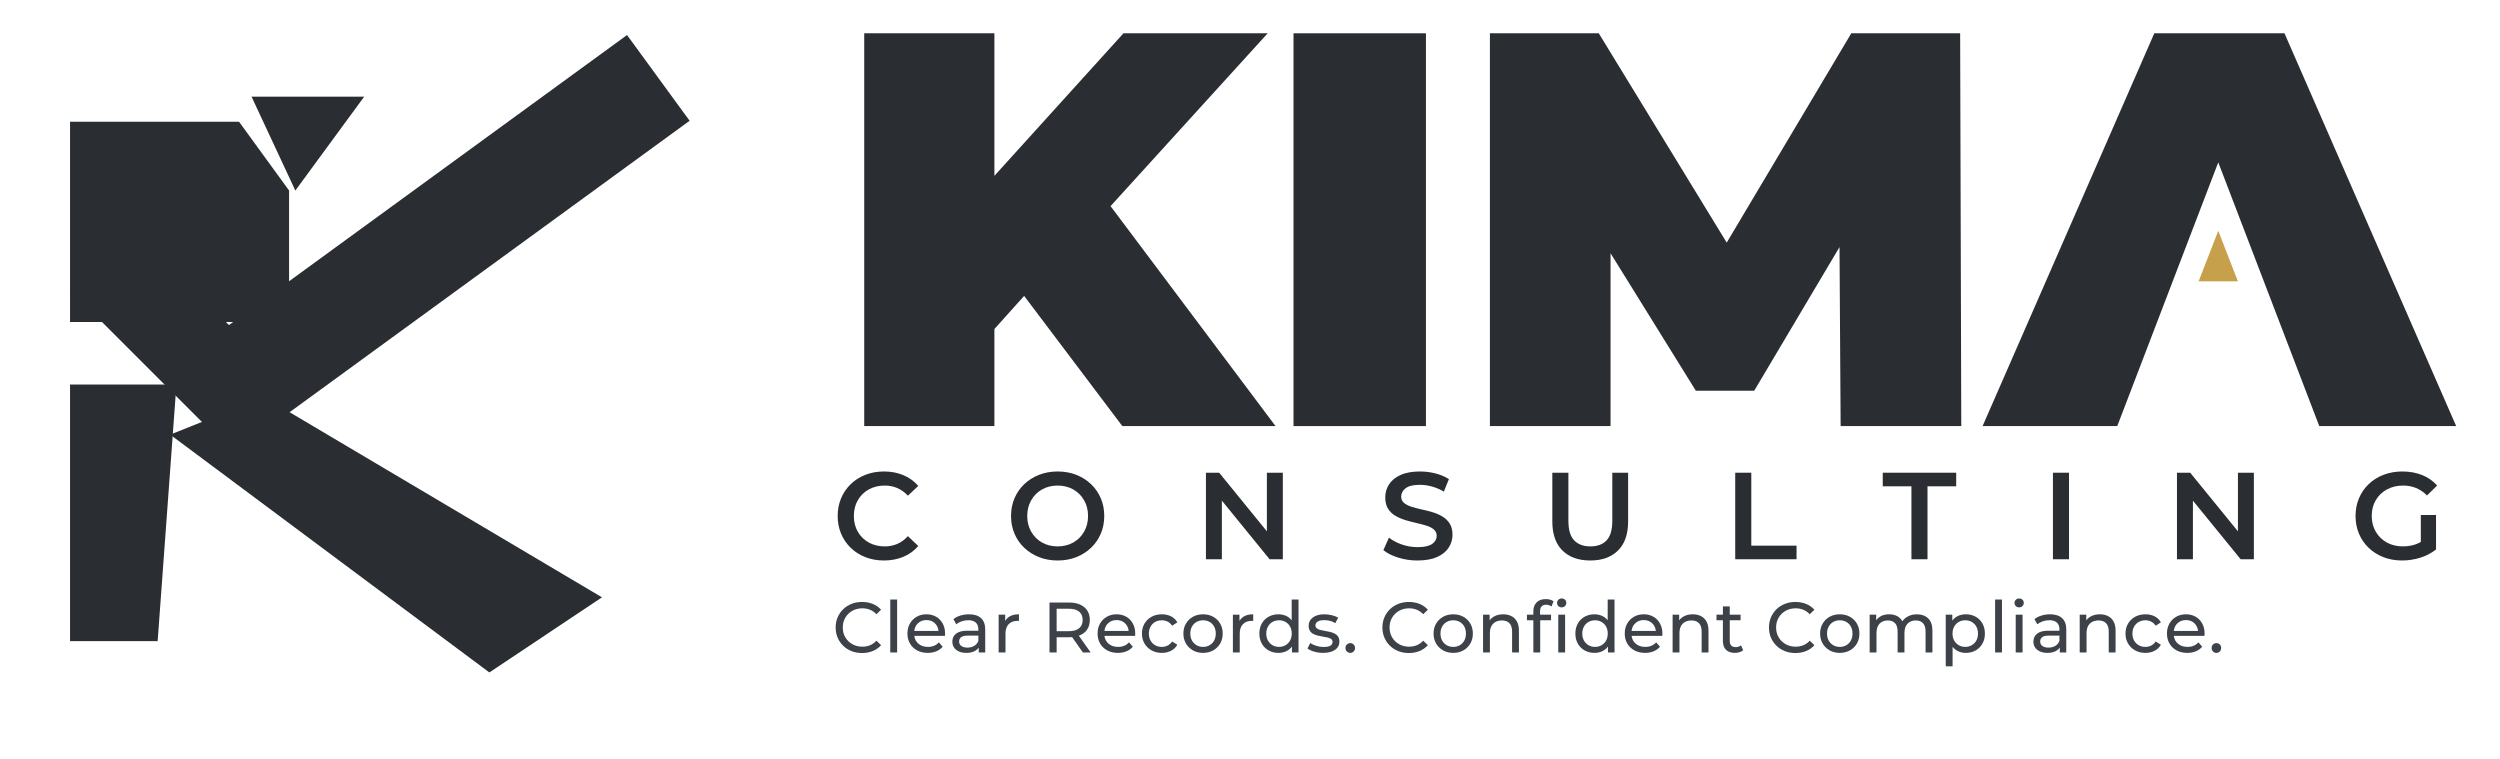
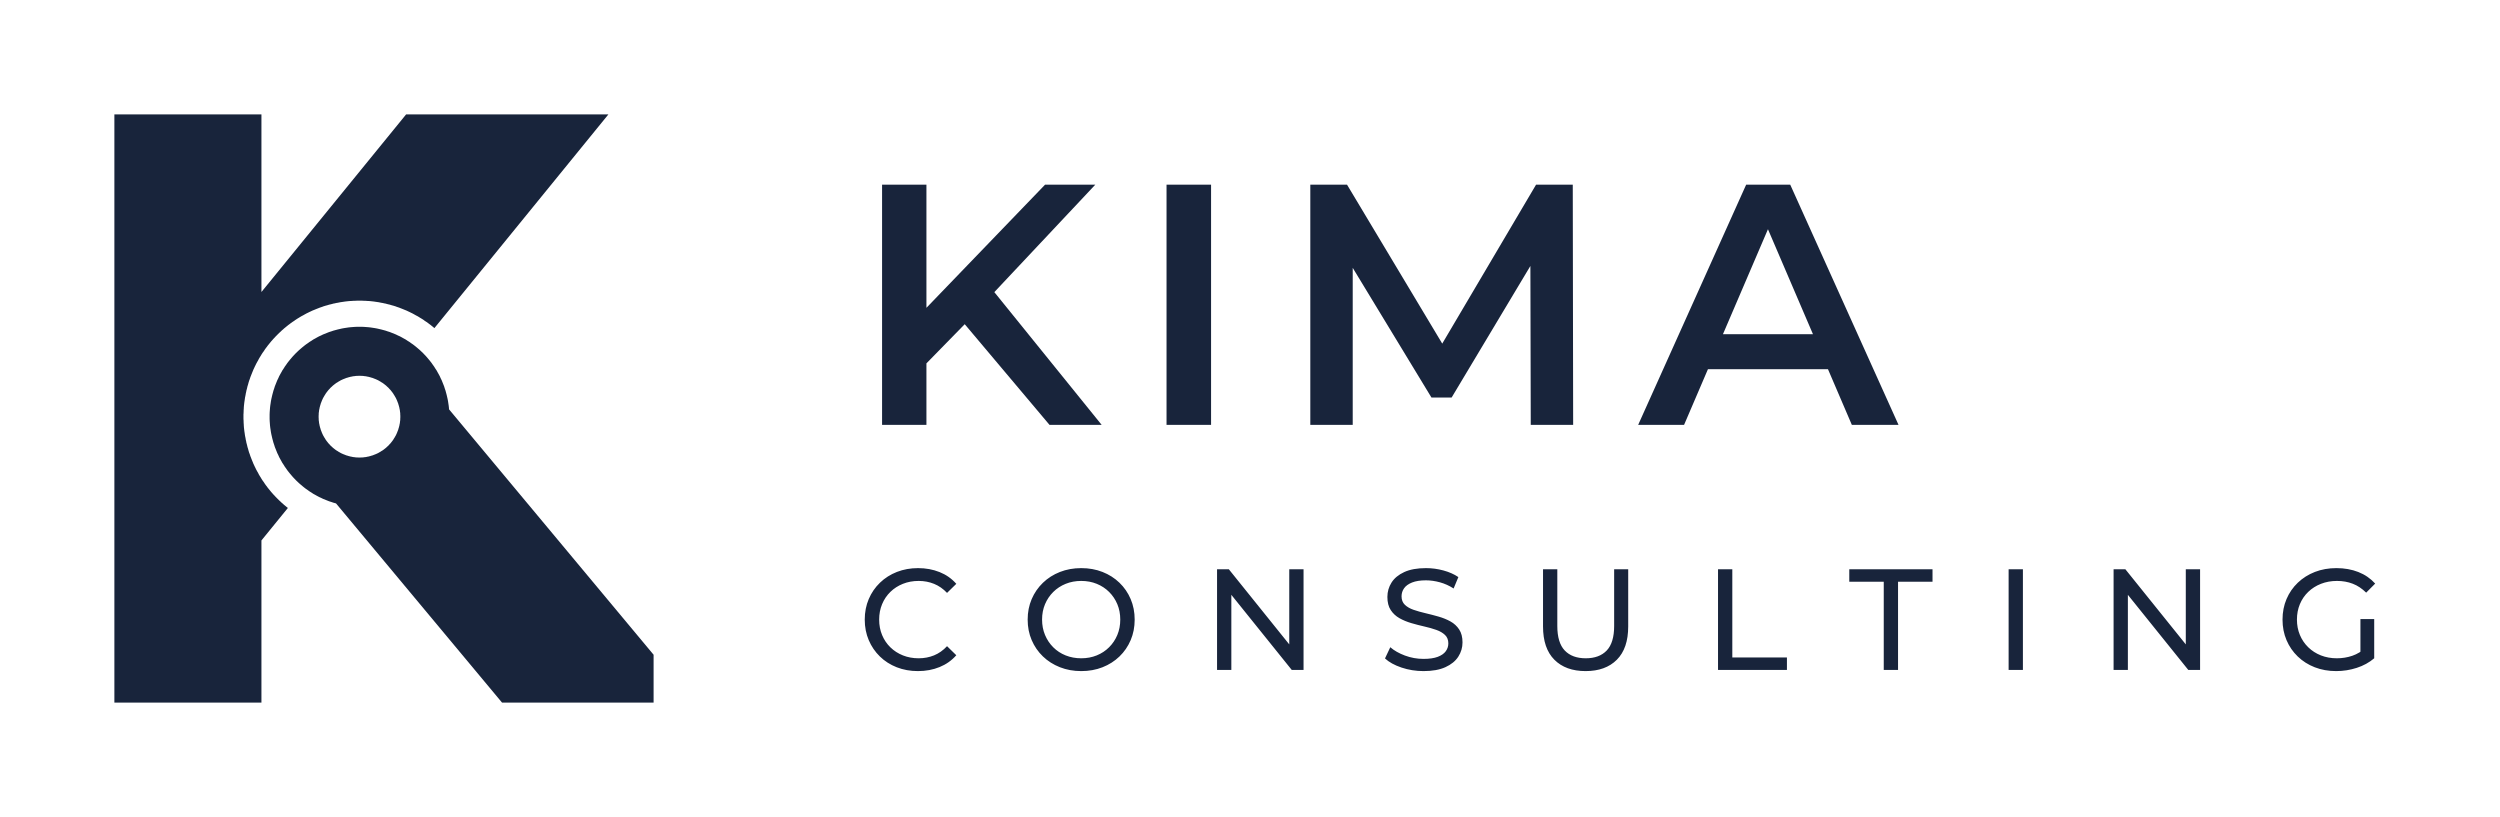
- <svg xmlns="http://www.w3.org/2000/svg" viewBox="0 0 751 228" width="751" height="228" role="img" aria-label="KIMA CONSULTING">
-   <g transform="translate(6,14) scale(0.94)">
-     <path fill="#2A2E33" d="M16 24 H70 L86 46 V88 H16 Z" />
-     <path fill="#2A2E33" d="M74 16 H110 L88 46 Z" />
-     <path fill="#2A2E33" d="M85.9 108.1 L35.9 58.1 L16.1 77.9 L66.1 127.9 Z" />
-     <path fill="#2A2E33" d="M74.0 125.7 L214.0 23.7 L194.0 -3.7 L54.0 98.3 Z" />
-     <path fill="#2A2E33" d="M48 124 L78 112 L186 176 L150 200 Z" />
-     <path fill="#2A2E33" d="M16 108 H50 L44 190 H16 Z" />
+ <svg xmlns="http://www.w3.org/2000/svg" viewBox="0 0 306 100">
+   <g transform="translate(-6 0) scale(1)">
+     <path d="M20.00 86.00 L38.00 86.00 L38.00 66.15 L41.24 62.17 L41.23 62.17 L41.02 62.00 L40.96 61.95 L40.75 61.78 L40.70 61.73 L40.49 61.55 L40.43 61.49 L40.24 61.31 L40.18 61.26 L39.99 61.07 L39.93 61.01 L39.74 60.82 L39.69 60.76 L39.51 60.57 L39.45 60.51 L39.27 60.30 L39.22 60.25 L39.05 60.04 L39.00 59.98 L38.83 59.77 L38.78 59.71 L38.62 59.49 L38.57 59.43 L38.41 59.21 L38.37 59.14 L38.22 58.92 L38.17 58.86 L38.02 58.63 L37.98 58.56 L37.84 58.33 L37.80 58.27 L37.66 58.03 L37.63 57.96 L37.50 57.73 L37.46 57.66 L37.33 57.42 L37.30 57.35 L37.18 57.11 L37.15 57.04 L37.03 56.79 L37.00 56.72 L36.90 56.47 L36.87 56.40 L36.77 56.15 L36.74 56.07 L36.64 55.82 L36.62 55.75 L36.53 55.49 L36.50 55.42 L36.42 55.16 L36.40 55.08 L36.33 54.83 L36.30 54.75 L36.24 54.49 L36.22 54.41 L36.15 54.15 L36.14 54.07 L36.08 53.81 L36.07 53.73 L36.02 53.47 L36.00 53.39 L35.96 53.12 L35.95 53.04 L35.91 52.78 L35.90 52.70 L35.87 52.43 L35.86 52.35 L35.84 52.08 L35.84 52.01 L35.82 51.74 L35.82 51.66 L35.81 51.39 L35.80 51.31 L35.80 51.04 L35.80 50.96 L35.80 50.69 L35.81 50.61 L35.82 50.34 L35.82 50.26 L35.84 49.99 L35.84 49.92 L35.86 49.65 L35.87 49.57 L35.90 49.30 L35.91 49.22 L35.95 48.96 L35.96 48.88 L36.00 48.61 L36.02 48.53 L36.07 48.27 L36.08 48.19 L36.14 47.93 L36.15 47.85 L36.22 47.59 L36.24 47.51 L36.30 47.25 L36.33 47.17 L36.40 46.92 L36.42 46.84 L36.50 46.58 L36.53 46.51 L36.62 46.25 L36.64 46.18 L36.74 45.93 L36.77 45.85 L36.87 45.60 L36.90 45.53 L37.00 45.28 L37.03 45.21 L37.15 44.96 L37.18 44.89 L37.30 44.65 L37.33 44.58 L37.46 44.34 L37.50 44.27 L37.63 44.04 L37.66 43.97 L37.80 43.73 L37.84 43.67 L37.98 43.44 L38.02 43.37 L38.17 43.14 L38.22 43.08 L38.37 42.86 L38.41 42.79 L38.57 42.57 L38.62 42.51 L38.78 42.29 L38.83 42.23 L39.00 42.02 L39.05 41.96 L39.22 41.75 L39.27 41.70 L39.45 41.49 L39.51 41.43 L39.69 41.24 L39.74 41.18 L39.93 40.99 L39.99 40.93 L40.18 40.74 L40.24 40.69 L40.43 40.51 L40.49 40.45 L40.70 40.27 L40.75 40.22 L40.96 40.05 L41.02 40.00 L41.23 39.83 L41.29 39.78 L41.51 39.62 L41.57 39.57 L41.79 39.41 L41.86 39.37 L42.08 39.22 L42.14 39.17 L42.37 39.02 L42.44 38.98 L42.67 38.84 L42.73 38.80 L42.97 38.66 L43.04 38.63 L43.27 38.50 L43.34 38.46 L43.58 38.33 L43.65 38.30 L43.89 38.18 L43.96 38.15 L44.21 38.03 L44.28 38.00 L44.53 37.90 L44.60 37.87 L44.85 37.77 L44.93 37.74 L45.18 37.64 L45.25 37.62 L45.51 37.53 L45.58 37.50 L45.84 37.42 L45.92 37.40 L46.17 37.33 L46.25 37.30 L46.51 37.24 L46.59 37.22 L46.85 37.15 L46.93 37.14 L47.19 37.08 L47.27 37.07 L47.53 37.02 L47.61 37.00 L47.88 36.96 L47.96 36.95 L48.22 36.91 L48.30 36.90 L48.57 36.87 L48.65 36.86 L48.92 36.84 L48.99 36.84 L49.26 36.82 L49.34 36.82 L49.61 36.81 L49.69 36.80 L49.96 36.80 L50.04 36.80 L50.31 36.80 L50.39 36.81 L50.66 36.82 L50.74 36.82 L51.01 36.84 L51.08 36.84 L51.35 36.86 L51.43 36.87 L51.70 36.90 L51.78 36.91 L52.04 36.95 L52.12 36.96 L52.39 37.00 L52.47 37.02 L52.73 37.07 L52.81 37.08 L53.07 37.14 L53.15 37.15 L53.41 37.22 L53.49 37.24 L53.75 37.30 L53.83 37.33 L54.08 37.40 L54.16 37.42 L54.42 37.50 L54.49 37.53 L54.75 37.62 L54.82 37.64 L55.07 37.74 L55.15 37.77 L55.40 37.87 L55.47 37.90 L55.72 38.00 L55.79 38.03 L56.04 38.15 L56.11 38.18 L56.35 38.30 L56.42 38.33 L56.66 38.46 L56.73 38.50 L56.96 38.63 L57.03 38.66 L57.27 38.80 L57.33 38.84 L57.56 38.98 L57.63 39.02 L57.86 39.17 L57.92 39.22 L58.14 39.37 L58.21 39.41 L58.43 39.57 L58.49 39.62 L58.71 39.78 L58.77 39.83 L58.98 40.00 L59.04 40.05 L59.17 40.16 L80.47 14.00 L55.71 14.00 L38.00 35.74 L38.00 14.00 L20.00 14.00 L20.00 86.00Z" fill="#18243B" fill-rule="evenodd" />
+     <path d="M60.95 49.92 L60.92 49.65 L60.88 49.39 L60.84 49.12 L60.79 48.85 L60.73 48.59 L60.67 48.33 L60.60 48.07 L60.53 47.81 L60.44 47.55 L60.36 47.29 L60.26 47.04 L60.16 46.79 L60.06 46.54 L59.94 46.30 L59.83 46.05 L59.70 45.81 L59.57 45.58 L59.44 45.34 L59.29 45.12 L59.15 44.89 L58.99 44.67 L58.84 44.45 L58.67 44.23 L58.50 44.02 L58.33 43.82 L58.15 43.61 L57.97 43.42 L57.78 43.22 L57.58 43.03 L57.39 42.85 L57.18 42.67 L56.98 42.50 L56.77 42.33 L56.55 42.16 L56.33 42.01 L56.11 41.85 L55.88 41.71 L55.66 41.56 L55.42 41.43 L55.19 41.30 L54.95 41.17 L54.70 41.06 L54.46 40.94 L54.21 40.84 L53.96 40.74 L53.71 40.64 L53.45 40.56 L53.19 40.47 L52.93 40.40 L52.67 40.33 L52.41 40.27 L52.15 40.21 L51.88 40.16 L51.61 40.12 L51.35 40.08 L51.08 40.05 L50.81 40.03 L50.54 40.01 L50.27 40.00 L50.00 40.00 L49.73 40.00 L49.46 40.01 L49.19 40.03 L48.92 40.05 L48.65 40.08 L48.39 40.12 L48.12 40.16 L47.85 40.21 L47.59 40.27 L47.33 40.33 L47.07 40.40 L46.81 40.47 L46.55 40.56 L46.29 40.64 L46.04 40.74 L45.79 40.84 L45.54 40.94 L45.30 41.06 L45.05 41.17 L44.81 41.30 L44.58 41.43 L44.34 41.56 L44.12 41.71 L43.89 41.85 L43.67 42.01 L43.45 42.16 L43.23 42.33 L43.02 42.50 L42.82 42.67 L42.61 42.85 L42.42 43.03 L42.22 43.22 L42.03 43.42 L41.85 43.61 L41.67 43.82 L41.50 44.02 L41.33 44.23 L41.16 44.45 L41.01 44.67 L40.85 44.89 L40.71 45.12 L40.56 45.34 L40.43 45.58 L40.30 45.81 L40.17 46.05 L40.06 46.30 L39.94 46.54 L39.84 46.79 L39.74 47.04 L39.64 47.29 L39.56 47.55 L39.47 47.81 L39.40 48.07 L39.33 48.33 L39.27 48.59 L39.21 48.85 L39.16 49.12 L39.12 49.39 L39.08 49.65 L39.05 49.92 L39.03 50.19 L39.01 50.46 L39.00 50.73 L39.00 51.00 L39.00 51.27 L39.01 51.54 L39.03 51.81 L39.05 52.08 L39.08 52.35 L39.12 52.61 L39.16 52.88 L39.21 53.15 L39.27 53.41 L39.33 53.67 L39.40 53.93 L39.47 54.19 L39.56 54.45 L39.64 54.71 L39.74 54.96 L39.84 55.21 L39.94 55.46 L40.06 55.70 L40.17 55.95 L40.30 56.19 L40.43 56.42 L40.56 56.66 L40.71 56.88 L40.85 57.11 L41.01 57.33 L41.16 57.55 L41.33 57.77 L41.50 57.98 L41.67 58.18 L41.85 58.39 L42.03 58.58 L42.22 58.78 L42.42 58.97 L42.61 59.15 L42.82 59.33 L43.02 59.50 L43.23 59.67 L43.45 59.84 L43.67 59.99 L43.89 60.15 L44.12 60.29 L44.34 60.44 L44.58 60.57 L44.81 60.70 L45.05 60.83 L45.30 60.94 L45.54 61.06 L45.79 61.16 L46.04 61.26 L46.29 61.36 L46.55 61.44 L46.81 61.53 L47.07 61.60 L47.13 61.62 L67.45 86.00 L86.00 86.00 L86.00 80.14 L60.96 50.10 L60.95 49.92ZM55.00 51.12 L54.99 51.25 L54.99 51.37 L54.98 51.49 L54.96 51.61 L54.95 51.73 L54.93 51.85 L54.90 51.98 L54.88 52.10 L54.85 52.21 L54.82 52.33 L54.78 52.45 L54.75 52.57 L54.71 52.68 L54.66 52.80 L54.62 52.91 L54.57 53.03 L54.52 53.14 L54.47 53.25 L54.41 53.36 L54.35 53.46 L54.29 53.57 L54.22 53.67 L54.16 53.78 L54.09 53.88 L54.02 53.98 L53.94 54.08 L53.87 54.17 L53.79 54.27 L53.70 54.36 L53.62 54.45 L53.54 54.54 L53.45 54.62 L53.36 54.70 L53.27 54.79 L53.17 54.87 L53.08 54.94 L52.98 55.02 L52.88 55.09 L52.78 55.16 L52.67 55.22 L52.57 55.29 L52.46 55.35 L52.36 55.41 L52.25 55.47 L52.14 55.52 L52.03 55.57 L51.91 55.62 L51.80 55.66 L51.68 55.71 L51.57 55.75 L51.45 55.78 L51.33 55.82 L51.21 55.85 L51.10 55.88 L50.98 55.90 L50.85 55.93 L50.73 55.95 L50.61 55.96 L50.49 55.98 L50.37 55.99 L50.25 55.99 L50.12 56.00 L50.00 56.00 L49.88 56.00 L49.75 55.99 L49.63 55.99 L49.51 55.98 L49.39 55.96 L49.27 55.95 L49.15 55.93 L49.02 55.90 L48.90 55.88 L48.79 55.85 L48.67 55.82 L48.55 55.78 L48.43 55.75 L48.32 55.71 L48.20 55.66 L48.09 55.62 L47.97 55.57 L47.86 55.52 L47.75 55.47 L47.64 55.41 L47.54 55.35 L47.43 55.29 L47.33 55.22 L47.22 55.16 L47.12 55.09 L47.02 55.02 L46.92 54.94 L46.83 54.87 L46.73 54.79 L46.64 54.70 L46.55 54.62 L46.46 54.54 L46.38 54.45 L46.30 54.36 L46.21 54.27 L46.13 54.17 L46.06 54.08 L45.98 53.98 L45.91 53.88 L45.84 53.78 L45.78 53.67 L45.71 53.57 L45.65 53.46 L45.59 53.36 L45.53 53.25 L45.48 53.14 L45.43 53.03 L45.38 52.91 L45.34 52.80 L45.29 52.68 L45.25 52.57 L45.22 52.45 L45.18 52.33 L45.15 52.21 L45.12 52.10 L45.10 51.98 L45.07 51.85 L45.05 51.73 L45.04 51.61 L45.02 51.49 L45.01 51.37 L45.01 51.25 L45.00 51.12 L45.00 51.00 L45.00 50.88 L45.01 50.75 L45.01 50.63 L45.02 50.51 L45.04 50.39 L45.05 50.27 L45.07 50.15 L45.10 50.02 L45.12 49.90 L45.15 49.79 L45.18 49.67 L45.22 49.55 L45.25 49.43 L45.29 49.32 L45.34 49.20 L45.38 49.09 L45.43 48.97 L45.48 48.86 L45.53 48.75 L45.59 48.64 L45.65 48.54 L45.71 48.43 L45.78 48.33 L45.84 48.22 L45.91 48.12 L45.98 48.02 L46.06 47.92 L46.13 47.83 L46.21 47.73 L46.30 47.64 L46.38 47.55 L46.46 47.46 L46.55 47.38 L46.64 47.30 L46.73 47.21 L46.83 47.13 L46.92 47.06 L47.02 46.98 L47.12 46.91 L47.22 46.84 L47.33 46.78 L47.43 46.71 L47.54 46.65 L47.64 46.59 L47.75 46.53 L47.86 46.48 L47.97 46.43 L48.09 46.38 L48.20 46.34 L48.32 46.29 L48.43 46.25 L48.55 46.22 L48.67 46.18 L48.79 46.15 L48.90 46.12 L49.02 46.10 L49.15 46.07 L49.27 46.05 L49.39 46.04 L49.51 46.02 L49.63 46.01 L49.75 46.01 L49.88 46.00 L50.00 46.00 L50.12 46.00 L50.25 46.01 L50.37 46.01 L50.49 46.02 L50.61 46.04 L50.73 46.05 L50.85 46.07 L50.98 46.10 L51.10 46.12 L51.21 46.15 L51.33 46.18 L51.45 46.22 L51.57 46.25 L51.68 46.29 L51.80 46.34 L51.91 46.38 L52.03 46.43 L52.14 46.48 L52.25 46.53 L52.36 46.59 L52.46 46.65 L52.57 46.71 L52.67 46.78 L52.78 46.84 L52.88 46.91 L52.98 46.98 L53.08 47.06 L53.17 47.13 L53.27 47.21 L53.36 47.30 L53.45 47.38 L53.54 47.46 L53.62 47.55 L53.70 47.64 L53.79 47.73 L53.87 47.83 L53.94 47.92 L54.02 48.02 L54.09 48.12 L54.16 48.22 L54.22 48.33 L54.29 48.43 L54.35 48.54 L54.41 48.64 L54.47 48.75 L54.52 48.86 L54.57 48.97 L54.62 49.09 L54.66 49.20 L54.71 49.32 L54.75 49.43 L54.78 49.55 L54.82 49.67 L54.85 49.79 L54.88 49.90 L54.90 50.02 L54.93 50.15 L54.95 50.27 L54.96 50.39 L54.98 50.51 L54.99 50.63 L54.99 50.75 L55.00 50.88 L55.00 51.00 L55.00 51.12Z" fill="#18243B" fill-rule="evenodd" />
  </g>
-   <path d="M57 0V700H289V446L519 700H776L496 392L790 0H517L342 232L289 173V0Z" fill="#2A2E33" transform="translate(250.00,128.00) scale(0.16857,-0.16857)" />
-   <path d="M57 0V700H293V0Z" fill="#2A2E33" transform="translate(378.96,128.00) scale(0.16857,-0.16857)" />
-   <path d="M57 0V700H251L479 327L701 700H895L897 0H682L680 319L528 63H424L272 308V0Z" fill="#2A2E33" transform="translate(437.96,128.00) scale(0.16857,-0.16857)" />
-   <path d="M -19 0 L 287 700 L 519 700 L 825 0 L 581 0 L 401 470 L 221 0 Z" fill="#2A2E33" transform="translate(598.77,128.00) scale(0.16857,-0.16857)" />
-   <path d="M 401 348 L 366 258 L 436 258 Z" fill="#C6A04A" transform="translate(598.77,128.00) scale(0.16857,-0.16857)" />
-   <path d="M418 -10Q338 -10 269.5 16.5Q201 43 150.5 91.5Q100 140 72.0 206.0Q44 272 44 350Q44 428 72.0 494.0Q100 560 150.5 608.5Q201 657 269.5 683.5Q338 710 419 710Q505 710 576.0 680.0Q647 650 696 593L612 514Q536 596 425 596Q352 596 295.5 564.5Q239 533 207.0 477.5Q175 422 175 350Q175 278 207.0 222.5Q239 167 295.5 135.5Q352 104 425 104Q537 104 612 187L696 107Q647 50 576.0 20.0Q505 -10 418 -10Z" fill="#2A2E33" transform="translate(250.00,168.00) scale(0.03714,-0.03714)" />
-   <path d="M421 -10Q340 -10 271.0 17.0Q202 44 151.0 92.5Q100 141 72.0 206.5Q44 272 44 350Q44 428 72.0 493.5Q100 559 151.0 607.5Q202 656 271.0 683.0Q340 710 421 710Q503 710 571.5 683.0Q640 656 691.0 607.5Q742 559 770.0 493.5Q798 428 798 350Q798 272 770.0 206.5Q742 141 691.0 92.5Q640 44 571.5 17.0Q503 -10 421 -10ZM421 104Q492 104 547.5 135.5Q603 167 635.0 223.0Q667 279 667 350Q667 421 635.0 477.0Q603 533 547.5 564.5Q492 596 421 596Q350 596 294.5 564.5Q239 533 207.0 477.0Q175 421 175 350Q175 279 207.0 223.0Q239 167 294.5 135.5Q350 104 421 104Z" fill="#2A2E33" transform="translate(302.08,168.00) scale(0.03714,-0.03714)" />
-   <path d="M94 0V700H201L587 226V700H716V0H609L223 474V0Z" fill="#2A2E33" transform="translate(358.77,168.00) scale(0.03714,-0.03714)" />
-   <path d="M311 -10Q229 -10 154.0 13.5Q79 37 35 74L80 175Q122 141 184.0 119.5Q246 98 311 98Q393 98 429.5 124.0Q466 150 466 189Q466 221 443.5 240.5Q421 260 384.0 271.5Q347 283 302.5 293.0Q258 303 213.5 316.5Q169 330 132.0 351.5Q95 373 72.5 409.0Q50 445 50 501Q50 558 80.5 605.5Q111 653 173.5 681.5Q236 710 332 710Q395 710 457.0 694.0Q519 678 565 648L524 547Q477 575 427.0 588.5Q377 602 331 602Q250 602 214.5 574.0Q179 546 179 507Q179 475 201.5 456.0Q224 437 261.0 425.0Q298 413 342.5 403.5Q387 394 431.0 381.0Q475 368 512.0 346.0Q549 324 571.5 288.5Q594 253 594 198Q594 142 563.5 94.5Q533 47 470.0 18.5Q407 -10 311 -10Z" fill="#2A2E33" transform="translate(414.27,168.00) scale(0.03714,-0.03714)" />
-   <path d="M395 -10Q251 -10 169.5 71.0Q88 152 88 305V700H218V310Q218 202 264.5 153.0Q311 104 396 104Q481 104 527.0 153.0Q573 202 573 310V700H701V305Q701 152 619.5 71.0Q538 -10 395 -10Z" fill="#2A2E33" transform="translate(463.05,168.00) scale(0.03714,-0.03714)" />
-   <path d="M94 0V700H224V110H590V0Z" fill="#2A2E33" transform="translate(517.77,168.00) scale(0.03714,-0.03714)" />
-   <path d="M236 0V590H4V700H598V590H366V0Z" fill="#2A2E33" transform="translate(565.43,168.00) scale(0.03714,-0.03714)" />
-   <path d="M94 0V700H224V0Z" fill="#2A2E33" transform="translate(613.21,168.00) scale(0.03714,-0.03714)" />
-   <path d="M94 0V700H201L587 226V700H716V0H609L223 474V0Z" fill="#2A2E33" transform="translate(650.47,168.00) scale(0.03714,-0.03714)" />
-   <path d="M421 -10Q339 -10 270.5 16.5Q202 43 151.0 91.5Q100 140 72.0 206.0Q44 272 44 350Q44 428 72.0 494.0Q100 560 151.0 608.5Q202 657 271.5 683.5Q341 710 423 710Q511 710 583.0 681.0Q655 652 704 596L622 516Q581 557 533.0 576.5Q485 596 429 596Q355 596 297.5 564.5Q240 533 207.5 477.5Q175 422 175 350Q175 279 207.5 223.0Q240 167 297.0 135.5Q354 104 428 104Q466 104 502.0 112.5Q538 121 572 140V358H695V79Q640 35 567.5 12.5Q495 -10 421 -10Z" fill="#2A2E33" transform="translate(705.97,168.00) scale(0.03714,-0.03714)" />
-   <path d="M418 -8Q339 -8 271.5 18.5Q204 45 154.0 93.5Q104 142 76.0 207.0Q48 272 48 350Q48 428 76.0 493.0Q104 558 154.0 606.5Q204 655 271.5 681.5Q339 708 419 708Q500 708 568.5 680.5Q637 653 685 599L620 536Q580 578 530.0 598.5Q480 619 423 619Q344 619 282.0 584.0Q220 549 184.0 488.5Q148 428 148 350Q148 272 184.0 211.5Q220 151 282.0 116.0Q344 81 423 81Q480 81 530.0 101.5Q580 122 620 165L685 102Q637 48 568.5 20.0Q500 -8 418 -8Z" fill="#3C4248" transform="translate(250.00,196.00) scale(0.02143,-0.02143)" />
-   <path d="M91 0V742H187V0Z" fill="#3C4248" transform="translate(265.49,196.00) scale(0.02143,-0.02143)" />
-   <path d="M327 -6Q242 -6 177.5 29.0Q113 64 77.5 125.0Q42 186 42 265Q42 344 76.5 405.0Q111 466 171.5 500.5Q232 535 308 535Q385 535 444.0 501.0Q503 467 536.5 405.5Q570 344 570 262Q570 256 569.5 248.0Q569 240 568 233H138Q147 163 199.0 120.5Q251 78 330 78Q426 78 483 142L536 80Q500 38 446.5 16.0Q393 -6 327 -6ZM138 302H478Q471 369 424.5 411.5Q378 454 308 454Q239 454 192.5 412.0Q146 370 138 302Z" fill="#3C4248" transform="translate(271.69,196.00) scale(0.02143,-0.02143)" />
-   <path d="M420 0V69Q396 34 352.0 14.0Q308 -6 246 -6Q156 -6 103.0 37.5Q50 81 50 150Q50 193 70.5 228.0Q91 263 137.5 284.0Q184 305 263 305H415V324Q415 385 379.5 418.5Q344 452 273 452Q226 452 181.0 436.5Q136 421 105 395L65 467Q106 500 163.5 517.5Q221 535 284 535Q393 535 452.0 481.5Q511 428 511 320V0ZM415 162V236H267Q195 236 170.0 212.0Q145 188 145 154Q145 114 176.0 91.0Q207 68 262 68Q316 68 356.5 92.0Q397 116 415 162Z" fill="#3C4248" transform="translate(285.01,196.00) scale(0.02143,-0.02143)" />
-   <path d="M91 0V530H183V442Q236 535 376 535V442Q370 442 364.5 442.5Q359 443 354 443Q277 443 232.0 397.0Q187 351 187 264V0Z" fill="#3C4248" transform="translate(298.04,196.00) scale(0.02143,-0.02143)" />
-   <path d="" fill="#3C4248" transform="translate(307.04,196.00) scale(0.02143,-0.02143)" />
-   <path d="M105 0V700H378Q514 700 592.0 635.0Q670 570 670 456Q670 374 630.0 317.5Q590 261 516 235L682 0H573L422 215Q401 213 378 213H205V0ZM205 298H375Q471 298 520.5 339.5Q570 381 570 456Q570 531 520.5 572.0Q471 613 375 613H205Z" fill="#3C4248" transform="translate(313.02,196.00) scale(0.02143,-0.02143)" />
-   <path d="M327 -6Q242 -6 177.5 29.0Q113 64 77.5 125.0Q42 186 42 265Q42 344 76.5 405.0Q111 466 171.5 500.5Q232 535 308 535Q385 535 444.0 501.0Q503 467 536.5 405.5Q570 344 570 262Q570 256 569.5 248.0Q569 240 568 233H138Q147 163 199.0 120.5Q251 78 330 78Q426 78 483 142L536 80Q500 38 446.5 16.0Q393 -6 327 -6ZM138 302H478Q471 369 424.5 411.5Q378 454 308 454Q239 454 192.5 412.0Q146 370 138 302Z" fill="#3C4248" transform="translate(328.81,196.00) scale(0.02143,-0.02143)" />
-   <path d="M322 -6Q240 -6 177.0 29.0Q114 64 78.0 125.0Q42 186 42 265Q42 344 78.0 405.0Q114 466 177.0 500.5Q240 535 322 535Q393 535 450.0 506.5Q507 478 538 422L465 375Q439 414 401.5 432.5Q364 451 321 451Q269 451 228.0 428.0Q187 405 163.0 363.5Q139 322 139 265Q139 208 163.0 166.0Q187 124 228.0 101.0Q269 78 321 78Q364 78 401.5 96.5Q439 115 465 154L538 108Q507 53 450.0 23.5Q393 -6 322 -6Z" fill="#3C4248" transform="translate(342.14,196.00) scale(0.02143,-0.02143)" />
-   <path d="M318 -6Q238 -6 176.0 29.0Q114 64 78.0 125.0Q42 186 42 265Q42 344 78.0 405.0Q114 466 176.0 500.5Q238 535 318 535Q397 535 459.5 500.5Q522 466 557.5 405.0Q593 344 593 265Q593 186 557.5 125.0Q522 64 459.5 29.0Q397 -6 318 -6ZM318 78Q369 78 409.5 101.5Q450 125 473.0 167.0Q496 209 496 265Q496 321 473.0 363.0Q450 405 409.5 428.0Q369 451 318 451Q267 451 226.5 428.0Q186 405 162.5 363.0Q139 321 139 265Q139 209 162.5 167.0Q186 125 226.5 101.5Q267 78 318 78Z" fill="#3C4248" transform="translate(354.59,196.00) scale(0.02143,-0.02143)" />
-   <path d="M91 0V530H183V442Q236 535 376 535V442Q370 442 364.5 442.5Q359 443 354 443Q277 443 232.0 397.0Q187 351 187 264V0Z" fill="#3C4248" transform="translate(368.41,196.00) scale(0.02143,-0.02143)" />
-   <path d="M310 -6Q233 -6 172.5 28.0Q112 62 77.0 123.0Q42 184 42 265Q42 346 77.0 407.0Q112 468 172.5 501.5Q233 535 310 535Q366 535 414.0 514.0Q462 493 495 451V742H591V0H499V83Q466 39 417.0 16.5Q368 -6 310 -6ZM318 78Q368 78 408.5 101.5Q449 125 472.5 167.0Q496 209 496 265Q496 321 472.5 363.0Q449 405 408.5 428.0Q368 451 318 451Q267 451 226.5 428.0Q186 405 162.5 363.0Q139 321 139 265Q139 209 162.5 167.0Q186 125 226.5 101.5Q267 78 318 78Z" fill="#3C4248" transform="translate(377.41,196.00) scale(0.02143,-0.02143)" />
-   <path d="M243 -6Q177 -6 117.0 12.0Q57 30 24 56L64 132Q98 108 148.0 92.5Q198 77 250 77Q317 77 346.5 96.0Q376 115 376 149Q376 174 358.0 188.0Q340 202 310.0 209.0Q280 216 244.5 221.5Q209 227 173.0 235.5Q137 244 107.0 259.5Q77 275 59.0 303.0Q41 331 41 376Q41 447 100.5 491.0Q160 535 262 535Q314 535 367.5 522.0Q421 509 455 487L414 411Q378 434 339.0 443.5Q300 453 261 453Q198 453 167.0 432.5Q136 412 136 380Q136 354 154.5 339.0Q173 324 202.5 316.0Q232 308 268.0 302.5Q304 297 339.5 288.5Q375 280 405.0 265.0Q435 250 453.5 222.5Q472 195 472 151Q472 79 410.5 36.5Q349 -6 243 -6Z" fill="#3C4248" transform="translate(392.24,196.00) scale(0.02143,-0.02143)" />
-   <path d="M114 -6Q86 -6 66.0 13.5Q46 33 46 63Q46 93 66.0 112.0Q86 131 114 131Q141 131 160.5 112.0Q180 93 180 63Q180 33 160.5 13.5Q141 -6 114 -6Z" fill="#3C4248" transform="translate(403.19,196.00) scale(0.02143,-0.02143)" />
-   <path d="" fill="#3C4248" transform="translate(408.27,196.00) scale(0.02143,-0.02143)" />
-   <path d="M418 -8Q339 -8 271.5 18.5Q204 45 154.0 93.5Q104 142 76.0 207.0Q48 272 48 350Q48 428 76.0 493.0Q104 558 154.0 606.5Q204 655 271.5 681.5Q339 708 419 708Q500 708 568.5 680.5Q637 653 685 599L620 536Q580 578 530.0 598.5Q480 619 423 619Q344 619 282.0 584.0Q220 549 184.0 488.5Q148 428 148 350Q148 272 184.0 211.5Q220 151 282.0 116.0Q344 81 423 81Q480 81 530.0 101.5Q580 122 620 165L685 102Q637 48 568.5 20.0Q500 -8 418 -8Z" fill="#3C4248" transform="translate(414.25,196.00) scale(0.02143,-0.02143)" />
-   <path d="M318 -6Q238 -6 176.0 29.0Q114 64 78.0 125.0Q42 186 42 265Q42 344 78.0 405.0Q114 466 176.0 500.5Q238 535 318 535Q397 535 459.5 500.5Q522 466 557.5 405.0Q593 344 593 265Q593 186 557.5 125.0Q522 64 459.5 29.0Q397 -6 318 -6ZM318 78Q369 78 409.5 101.5Q450 125 473.0 167.0Q496 209 496 265Q496 321 473.0 363.0Q450 405 409.5 428.0Q369 451 318 451Q267 451 226.5 428.0Q186 405 162.5 363.0Q139 321 139 265Q139 209 162.5 167.0Q186 125 226.5 101.5Q267 78 318 78Z" fill="#3C4248" transform="translate(429.74,196.00) scale(0.02143,-0.02143)" />
-   <path d="M91 0V530H183V450Q213 491 262.0 513.0Q311 535 374 535Q438 535 488.0 510.0Q538 485 566.0 434.0Q594 383 594 305V0H498V294Q498 372 460.5 410.5Q423 449 355 449Q279 449 233.0 404.0Q187 359 187 273V0Z" fill="#3C4248" transform="translate(443.56,196.00) scale(0.02143,-0.02143)" />
-   <path d="M105 0V451H15V530H105V577Q105 655 150.0 701.5Q195 748 280 748Q311 748 339.5 740.5Q368 733 388 717L359 644Q327 669 285 669Q199 669 199 576V530H353V451H201V0Z" fill="#3C4248" transform="translate(458.37,196.00) scale(0.02143,-0.02143)" />
-   <path d="M91 0V530H187V0ZM139 632Q111 632 92.5 650.0Q74 668 74 694Q74 720 92.5 738.5Q111 757 139 757Q167 757 185.5 739.5Q204 722 204 696Q204 669 185.5 650.5Q167 632 139 632Z" fill="#3C4248" transform="translate(466.15,196.00) scale(0.02143,-0.02143)" />
-   <path d="M310 -6Q233 -6 172.5 28.0Q112 62 77.0 123.0Q42 184 42 265Q42 346 77.0 407.0Q112 468 172.5 501.5Q233 535 310 535Q366 535 414.0 514.0Q462 493 495 451V742H591V0H499V83Q466 39 417.0 16.5Q368 -6 310 -6ZM318 78Q368 78 408.5 101.5Q449 125 472.5 167.0Q496 209 496 265Q496 321 472.5 363.0Q449 405 408.5 428.0Q368 451 318 451Q267 451 226.5 428.0Q186 405 162.5 363.0Q139 321 139 265Q139 209 162.5 167.0Q186 125 226.5 101.5Q267 78 318 78Z" fill="#3C4248" transform="translate(472.34,196.00) scale(0.02143,-0.02143)" />
-   <path d="M327 -6Q242 -6 177.5 29.0Q113 64 77.5 125.0Q42 186 42 265Q42 344 76.5 405.0Q111 466 171.5 500.5Q232 535 308 535Q385 535 444.0 501.0Q503 467 536.5 405.5Q570 344 570 262Q570 256 569.5 248.0Q569 240 568 233H138Q147 163 199.0 120.5Q251 78 330 78Q426 78 483 142L536 80Q500 38 446.5 16.0Q393 -6 327 -6ZM138 302H478Q471 369 424.5 411.5Q378 454 308 454Q239 454 192.5 412.0Q146 370 138 302Z" fill="#3C4248" transform="translate(487.17,196.00) scale(0.02143,-0.02143)" />
-   <path d="M91 0V530H183V450Q213 491 262.0 513.0Q311 535 374 535Q438 535 488.0 510.0Q538 485 566.0 434.0Q594 383 594 305V0H498V294Q498 372 460.5 410.5Q423 449 355 449Q279 449 233.0 404.0Q187 359 187 273V0Z" fill="#3C4248" transform="translate(500.50,196.00) scale(0.02143,-0.02143)" />
-   <path d="M273 -6Q193 -6 149.0 37.0Q105 80 105 160V451H15V530H105V646H201V530H353V451H201V164Q201 75 284 75Q329 75 359 100L389 31Q367 13 336.5 3.5Q306 -6 273 -6Z" fill="#3C4248" transform="translate(515.31,196.00) scale(0.02143,-0.02143)" />
-   <path d="" fill="#3C4248" transform="translate(524.39,196.00) scale(0.02143,-0.02143)" />
-   <path d="M418 -8Q339 -8 271.5 18.5Q204 45 154.0 93.5Q104 142 76.0 207.0Q48 272 48 350Q48 428 76.0 493.0Q104 558 154.0 606.5Q204 655 271.5 681.5Q339 708 419 708Q500 708 568.5 680.5Q637 653 685 599L620 536Q580 578 530.0 598.5Q480 619 423 619Q344 619 282.0 584.0Q220 549 184.0 488.5Q148 428 148 350Q148 272 184.0 211.5Q220 151 282.0 116.0Q344 81 423 81Q480 81 530.0 101.5Q580 122 620 165L685 102Q637 48 568.5 20.0Q500 -8 418 -8Z" fill="#3C4248" transform="translate(530.37,196.00) scale(0.02143,-0.02143)" />
-   <path d="M318 -6Q238 -6 176.0 29.0Q114 64 78.0 125.0Q42 186 42 265Q42 344 78.0 405.0Q114 466 176.0 500.5Q238 535 318 535Q397 535 459.5 500.5Q522 466 557.5 405.0Q593 344 593 265Q593 186 557.5 125.0Q522 64 459.5 29.0Q397 -6 318 -6ZM318 78Q369 78 409.5 101.5Q450 125 473.0 167.0Q496 209 496 265Q496 321 473.0 363.0Q450 405 409.5 428.0Q369 451 318 451Q267 451 226.5 428.0Q186 405 162.5 363.0Q139 321 139 265Q139 209 162.5 167.0Q186 125 226.5 101.5Q267 78 318 78Z" fill="#3C4248" transform="translate(545.86,196.00) scale(0.02143,-0.02143)" />
-   <path d="M91 0V530H183V451Q243 535 366 535Q427 535 475.0 510.5Q523 486 550 437Q580 482 633.5 508.5Q687 535 754 535Q851 535 911.0 478.5Q971 422 971 305V0H875V294Q875 372 839.0 410.5Q803 449 738 449Q666 449 622.5 404.0Q579 359 579 273V0H483V294Q483 372 447.0 410.5Q411 449 346 449Q274 449 230.5 404.0Q187 359 187 273V0Z" fill="#3C4248" transform="translate(559.69,196.00) scale(0.02143,-0.02143)" />
-   <path d="M372 -6Q316 -6 268.0 15.5Q220 37 187 79V-194H91V530H183V447Q216 491 265.0 513.0Q314 535 372 535Q449 535 509.5 501.5Q570 468 605.0 407.0Q640 346 640 265Q640 184 605.0 123.0Q570 62 509.5 28.0Q449 -6 372 -6ZM364 78Q415 78 455.5 101.5Q496 125 519.5 166.5Q543 208 543 265Q543 321 519.5 363.0Q496 405 455.5 428.0Q415 451 364 451Q314 451 273.5 428.0Q233 405 209.5 363.0Q186 321 186 265Q186 208 209.5 166.5Q233 125 273.5 101.5Q314 78 364 78Z" fill="#3C4248" transform="translate(582.55,196.00) scale(0.02143,-0.02143)" />
-   <path d="M91 0V742H187V0Z" fill="#3C4248" transform="translate(597.38,196.00) scale(0.02143,-0.02143)" />
-   <path d="M91 0V530H187V0ZM139 632Q111 632 92.5 650.0Q74 668 74 694Q74 720 92.5 738.5Q111 757 139 757Q167 757 185.5 739.5Q204 722 204 696Q204 669 185.5 650.5Q167 632 139 632Z" fill="#3C4248" transform="translate(603.57,196.00) scale(0.02143,-0.02143)" />
-   <path d="M420 0V69Q396 34 352.0 14.0Q308 -6 246 -6Q156 -6 103.0 37.5Q50 81 50 150Q50 193 70.5 228.0Q91 263 137.5 284.0Q184 305 263 305H415V324Q415 385 379.5 418.5Q344 452 273 452Q226 452 181.0 436.5Q136 421 105 395L65 467Q106 500 163.5 517.5Q221 535 284 535Q393 535 452.0 481.5Q511 428 511 320V0ZM415 162V236H267Q195 236 170.0 212.0Q145 188 145 154Q145 114 176.0 91.0Q207 68 262 68Q316 68 356.5 92.0Q397 116 415 162Z" fill="#3C4248" transform="translate(609.76,196.00) scale(0.02143,-0.02143)" />
-   <path d="M91 0V530H183V450Q213 491 262.0 513.0Q311 535 374 535Q438 535 488.0 510.0Q538 485 566.0 434.0Q594 383 594 305V0H498V294Q498 372 460.5 410.5Q423 449 355 449Q279 449 233.0 404.0Q187 359 187 273V0Z" fill="#3C4248" transform="translate(622.79,196.00) scale(0.02143,-0.02143)" />
-   <path d="M322 -6Q240 -6 177.0 29.0Q114 64 78.0 125.0Q42 186 42 265Q42 344 78.0 405.0Q114 466 177.0 500.5Q240 535 322 535Q393 535 450.0 506.5Q507 478 538 422L465 375Q439 414 401.5 432.5Q364 451 321 451Q269 451 228.0 428.0Q187 405 163.0 363.5Q139 322 139 265Q139 208 163.0 166.0Q187 124 228.0 101.0Q269 78 321 78Q364 78 401.5 96.5Q439 115 465 154L538 108Q507 53 450.0 23.5Q393 -6 322 -6Z" fill="#3C4248" transform="translate(637.60,196.00) scale(0.02143,-0.02143)" />
-   <path d="M327 -6Q242 -6 177.5 29.0Q113 64 77.5 125.0Q42 186 42 265Q42 344 76.5 405.0Q111 466 171.5 500.5Q232 535 308 535Q385 535 444.0 501.0Q503 467 536.5 405.5Q570 344 570 262Q570 256 569.5 248.0Q569 240 568 233H138Q147 163 199.0 120.5Q251 78 330 78Q426 78 483 142L536 80Q500 38 446.5 16.0Q393 -6 327 -6ZM138 302H478Q471 369 424.5 411.5Q378 454 308 454Q239 454 192.5 412.0Q146 370 138 302Z" fill="#3C4248" transform="translate(650.05,196.00) scale(0.02143,-0.02143)" />
-   <path d="M114 -6Q86 -6 66.0 13.5Q46 33 46 63Q46 93 66.0 112.0Q86 131 114 131Q141 131 160.5 112.0Q180 93 180 63Q180 33 160.5 13.5Q141 -6 114 -6Z" fill="#3C4248" transform="translate(663.38,196.00) scale(0.02143,-0.02143)" />
+   <path d="M112.806 45.078 112.516 38.589 127.919 22.6H134.069L121.271 36.219L118.219 39.543ZM107.966 52.0V22.6H113.395V52.0ZM128.457 52.0 117.172 38.601 120.782 34.613 134.84 52.0ZM142.784 52.0V22.6H148.235V52.0ZM160.382 52.0V22.6H164.874L177.731 44.061H175.348L188.016 22.6H192.507L192.554 52.0H187.364L187.316 30.723H188.415L177.678 48.659H175.211L164.321 30.723H165.573V52.0ZM200.513 52.0 213.731 22.6H219.123L232.377 52.0H226.664L215.307 25.512H217.489L206.132 52.0ZM206.621 45.194 208.081 40.906H223.945L225.441 45.194Z" fill="#18243B" />
+   <path d="M112.357 82.142Q110.957 82.142 109.767 81.676Q108.577 81.209 107.701 80.357Q106.825 79.505 106.335 78.356Q105.845 77.207 105.845 75.84Q105.845 74.473 106.335 73.324Q106.825 72.175 107.709 71.323Q108.592 70.471 109.782 70.004Q110.972 69.538 112.372 69.538Q113.794 69.538 115.004 70.022Q116.214 70.506 117.051 71.461L115.918 72.57Q115.207 71.819 114.33 71.463Q113.453 71.106 112.446 71.106Q111.402 71.106 110.519 71.458Q109.636 71.81 108.982 72.448Q108.328 73.085 107.969 73.949Q107.609 74.813 107.609 75.84Q107.609 76.867 107.969 77.731Q108.328 78.595 108.982 79.232Q109.636 79.87 110.519 80.222Q111.402 80.574 112.446 80.574Q113.453 80.574 114.33 80.216Q115.207 79.858 115.918 79.093L117.051 80.201Q116.214 81.157 115.004 81.649Q113.794 82.142 112.357 82.142ZM132.345 82.142Q130.934 82.142 129.733 81.668Q128.533 81.194 127.649 80.342Q126.766 79.49 126.276 78.345Q125.786 77.2 125.786 75.84Q125.786 74.48 126.276 73.335Q126.766 72.19 127.651 71.336Q128.537 70.481 129.732 70.01Q130.928 69.538 132.342 69.538Q133.757 69.538 134.948 70.007Q136.139 70.476 137.021 71.326Q137.903 72.175 138.393 73.325Q138.884 74.476 138.884 75.841Q138.884 77.207 138.393 78.356Q137.903 79.505 137.021 80.354Q136.139 81.204 134.948 81.673Q133.757 82.142 132.345 82.142ZM132.342 80.574Q133.372 80.574 134.241 80.221Q135.11 79.868 135.755 79.225Q136.4 78.583 136.76 77.722Q137.12 76.86 137.12 75.836Q137.12 74.811 136.762 73.955Q136.404 73.1 135.758 72.456Q135.112 71.813 134.242 71.46Q133.372 71.106 132.342 71.106Q131.313 71.106 130.439 71.46Q129.565 71.814 128.917 72.458Q128.269 73.102 127.909 73.959Q127.55 74.816 127.55 75.835Q127.55 76.855 127.909 77.716Q128.267 78.577 128.914 79.225Q129.561 79.872 130.437 80.223Q131.313 80.574 132.342 80.574ZM148.967 82.0V69.68H150.411L158.548 79.797H157.805V69.68H159.554V82.0H158.11L149.973 71.883H150.716V82.0ZM174.24 82.142Q172.828 82.142 171.543 81.709Q170.258 81.275 169.524 80.593L170.171 79.22Q170.871 79.832 171.964 80.24Q173.056 80.648 174.237 80.648Q175.307 80.648 175.975 80.398Q176.643 80.147 176.96 79.715Q177.276 79.284 177.276 78.75Q177.276 78.108 176.869 77.719Q176.461 77.331 175.802 77.098Q175.143 76.864 174.345 76.684Q173.548 76.504 172.749 76.27Q171.95 76.037 171.291 75.664Q170.631 75.291 170.224 74.67Q169.816 74.05 169.816 73.067Q169.816 72.108 170.322 71.308Q170.827 70.507 171.875 70.023Q172.922 69.538 174.544 69.538Q175.619 69.538 176.674 69.824Q177.73 70.109 178.503 70.635L177.923 72.031Q177.124 71.515 176.242 71.273Q175.359 71.032 174.532 71.032Q173.5 71.032 172.833 71.299Q172.167 71.566 171.859 72.005Q171.55 72.444 171.55 72.995Q171.55 73.64 171.958 74.028Q172.365 74.416 173.025 74.643Q173.684 74.869 174.483 75.056Q175.282 75.244 176.079 75.471Q176.877 75.699 177.536 76.064Q178.196 76.43 178.603 77.048Q179.011 77.666 179.011 78.631Q179.011 79.574 178.496 80.375Q177.982 81.176 176.923 81.659Q175.864 82.142 174.24 82.142ZM194.079 82.142Q191.641 82.142 190.254 80.75Q188.866 79.359 188.866 76.68V69.68H190.615V76.618Q190.615 78.665 191.523 79.62Q192.431 80.574 194.094 80.574Q195.757 80.574 196.665 79.62Q197.572 78.665 197.572 76.618V69.68H199.292V76.68Q199.292 79.359 197.904 80.75Q196.517 82.142 194.079 82.142ZM210.286 82.0V69.68H212.035V80.477H218.72V82.0ZM230.571 82.0V71.203H226.352V69.68H236.54V71.203H232.32V82.0ZM245.855 82.0V69.68H247.604V82.0ZM258.703 82.0V69.68H260.147L268.284 79.797H267.541V69.68H269.29V82.0H267.846L259.709 71.883H260.452V82.0ZM285.946 82.142Q284.528 82.142 283.329 81.676Q282.131 81.209 281.246 80.357Q280.361 79.505 279.871 78.356Q279.381 77.207 279.381 75.84Q279.381 74.473 279.871 73.324Q280.361 72.175 281.253 71.323Q282.146 70.471 283.344 70.004Q284.543 69.538 285.975 69.538Q287.448 69.538 288.659 70.014Q289.871 70.491 290.722 71.431L289.619 72.54Q288.864 71.79 287.978 71.448Q287.092 71.106 286.05 71.106Q284.988 71.106 284.088 71.458Q283.189 71.81 282.527 72.448Q281.864 73.085 281.505 73.949Q281.145 74.813 281.145 75.84Q281.145 76.852 281.505 77.716Q281.864 78.58 282.527 79.225Q283.189 79.87 284.081 80.222Q284.973 80.574 286.035 80.574Q287.018 80.574 287.921 80.267Q288.825 79.959 289.604 79.239L290.603 80.573Q289.692 81.35 288.466 81.746Q287.24 82.142 285.946 82.142ZM290.603 80.573 288.916 80.344V75.77H290.603Z" fill="#18243B" />
</svg>
